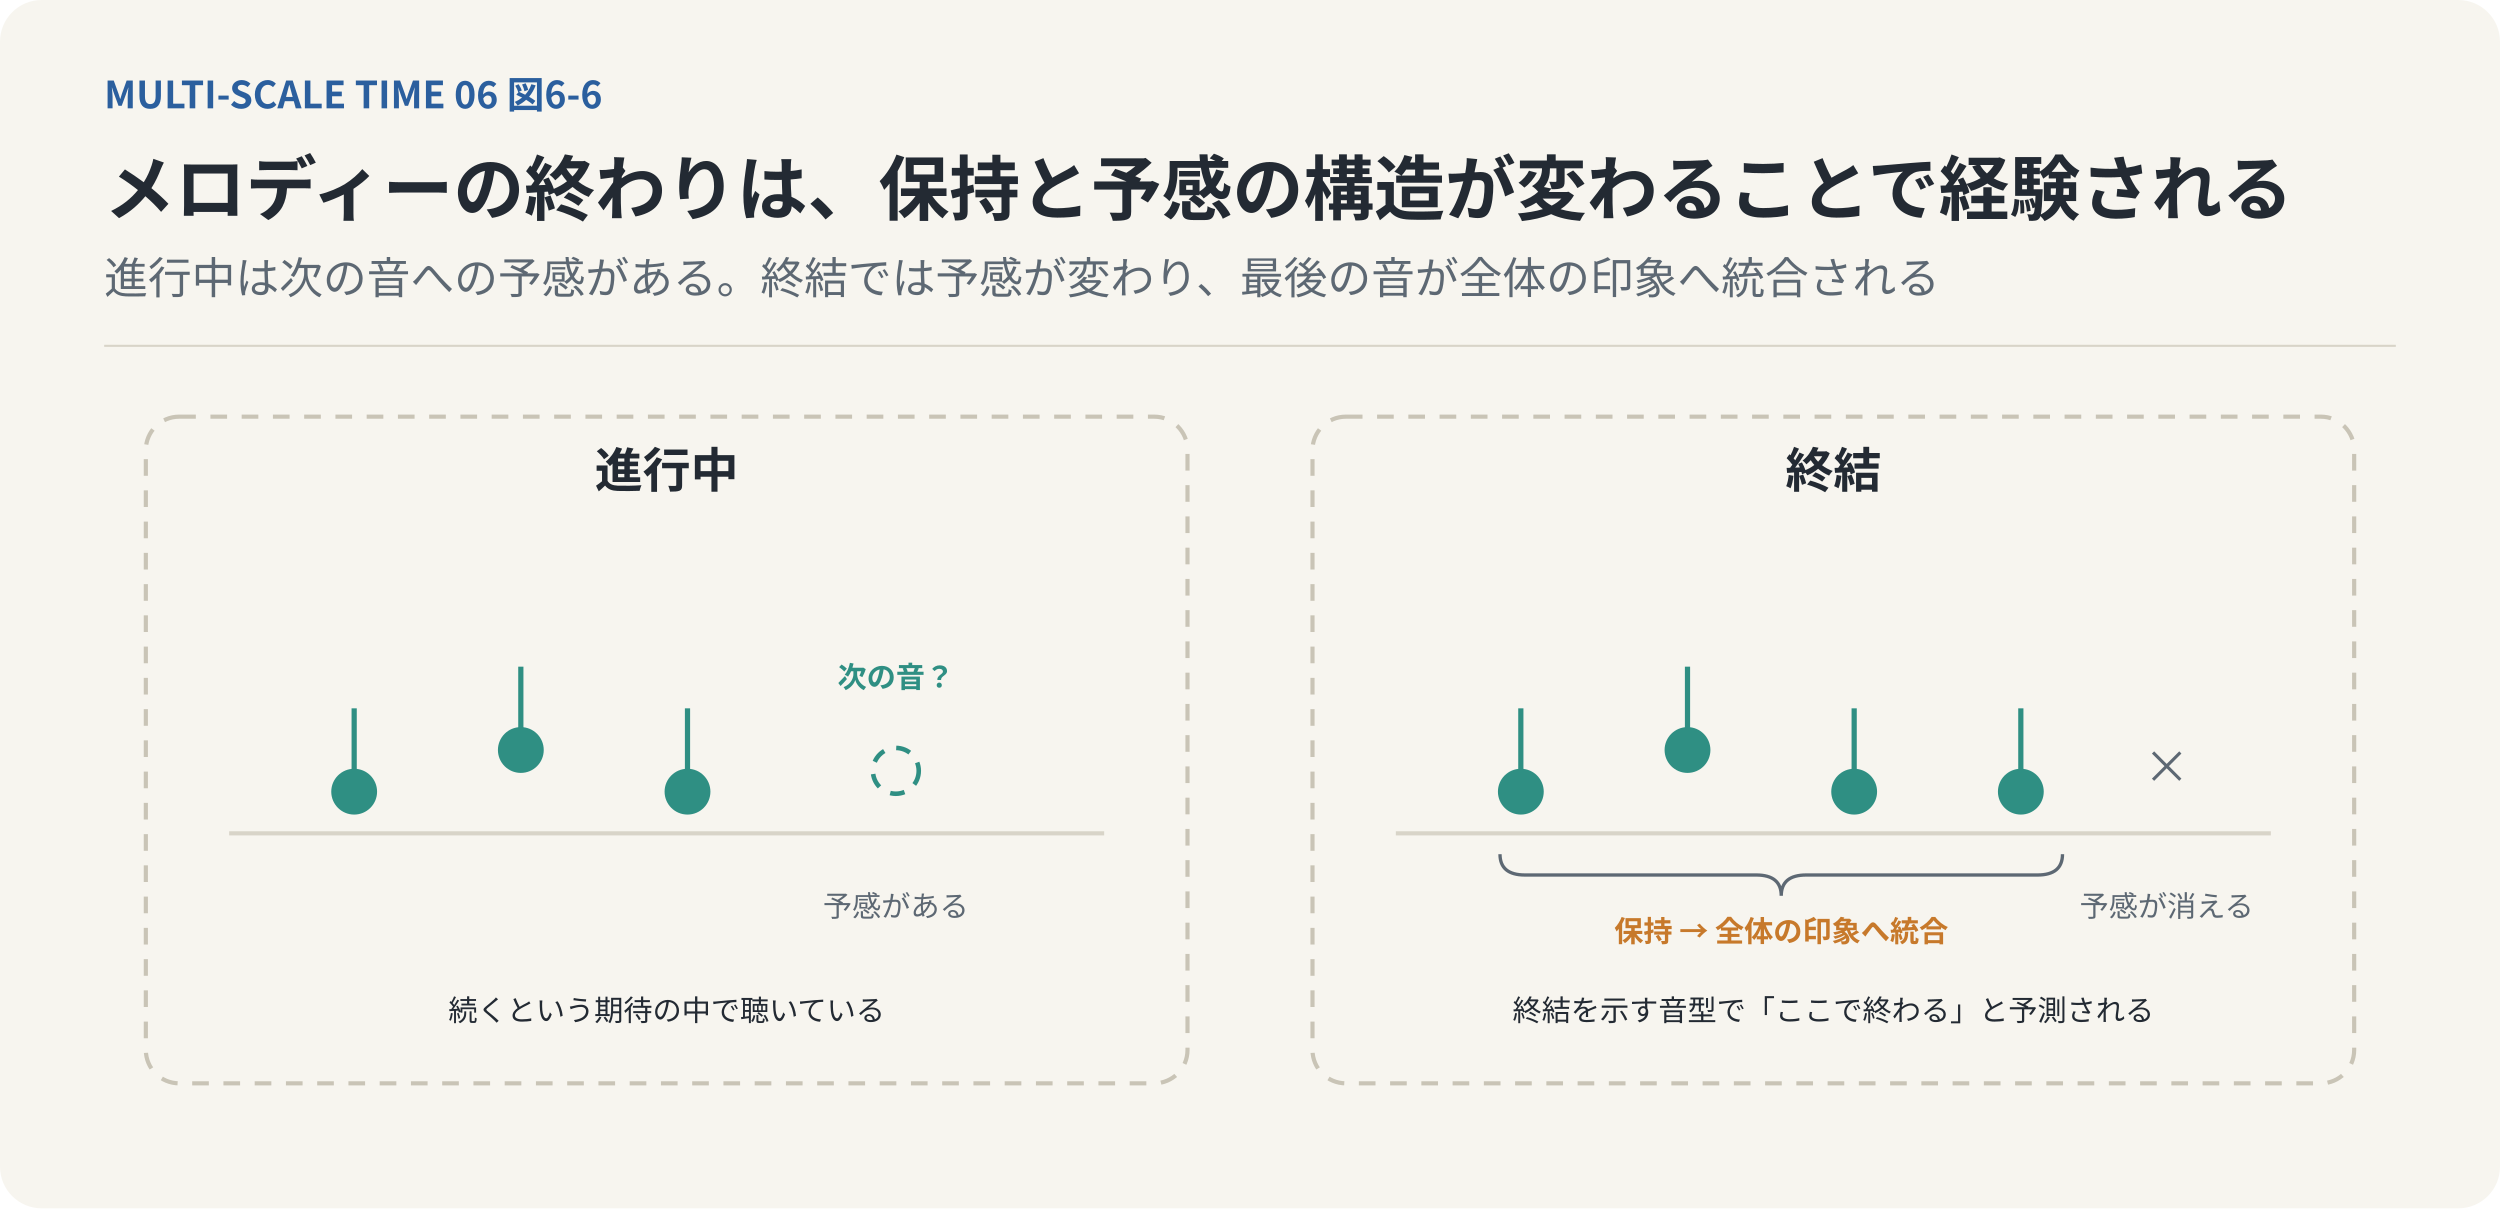
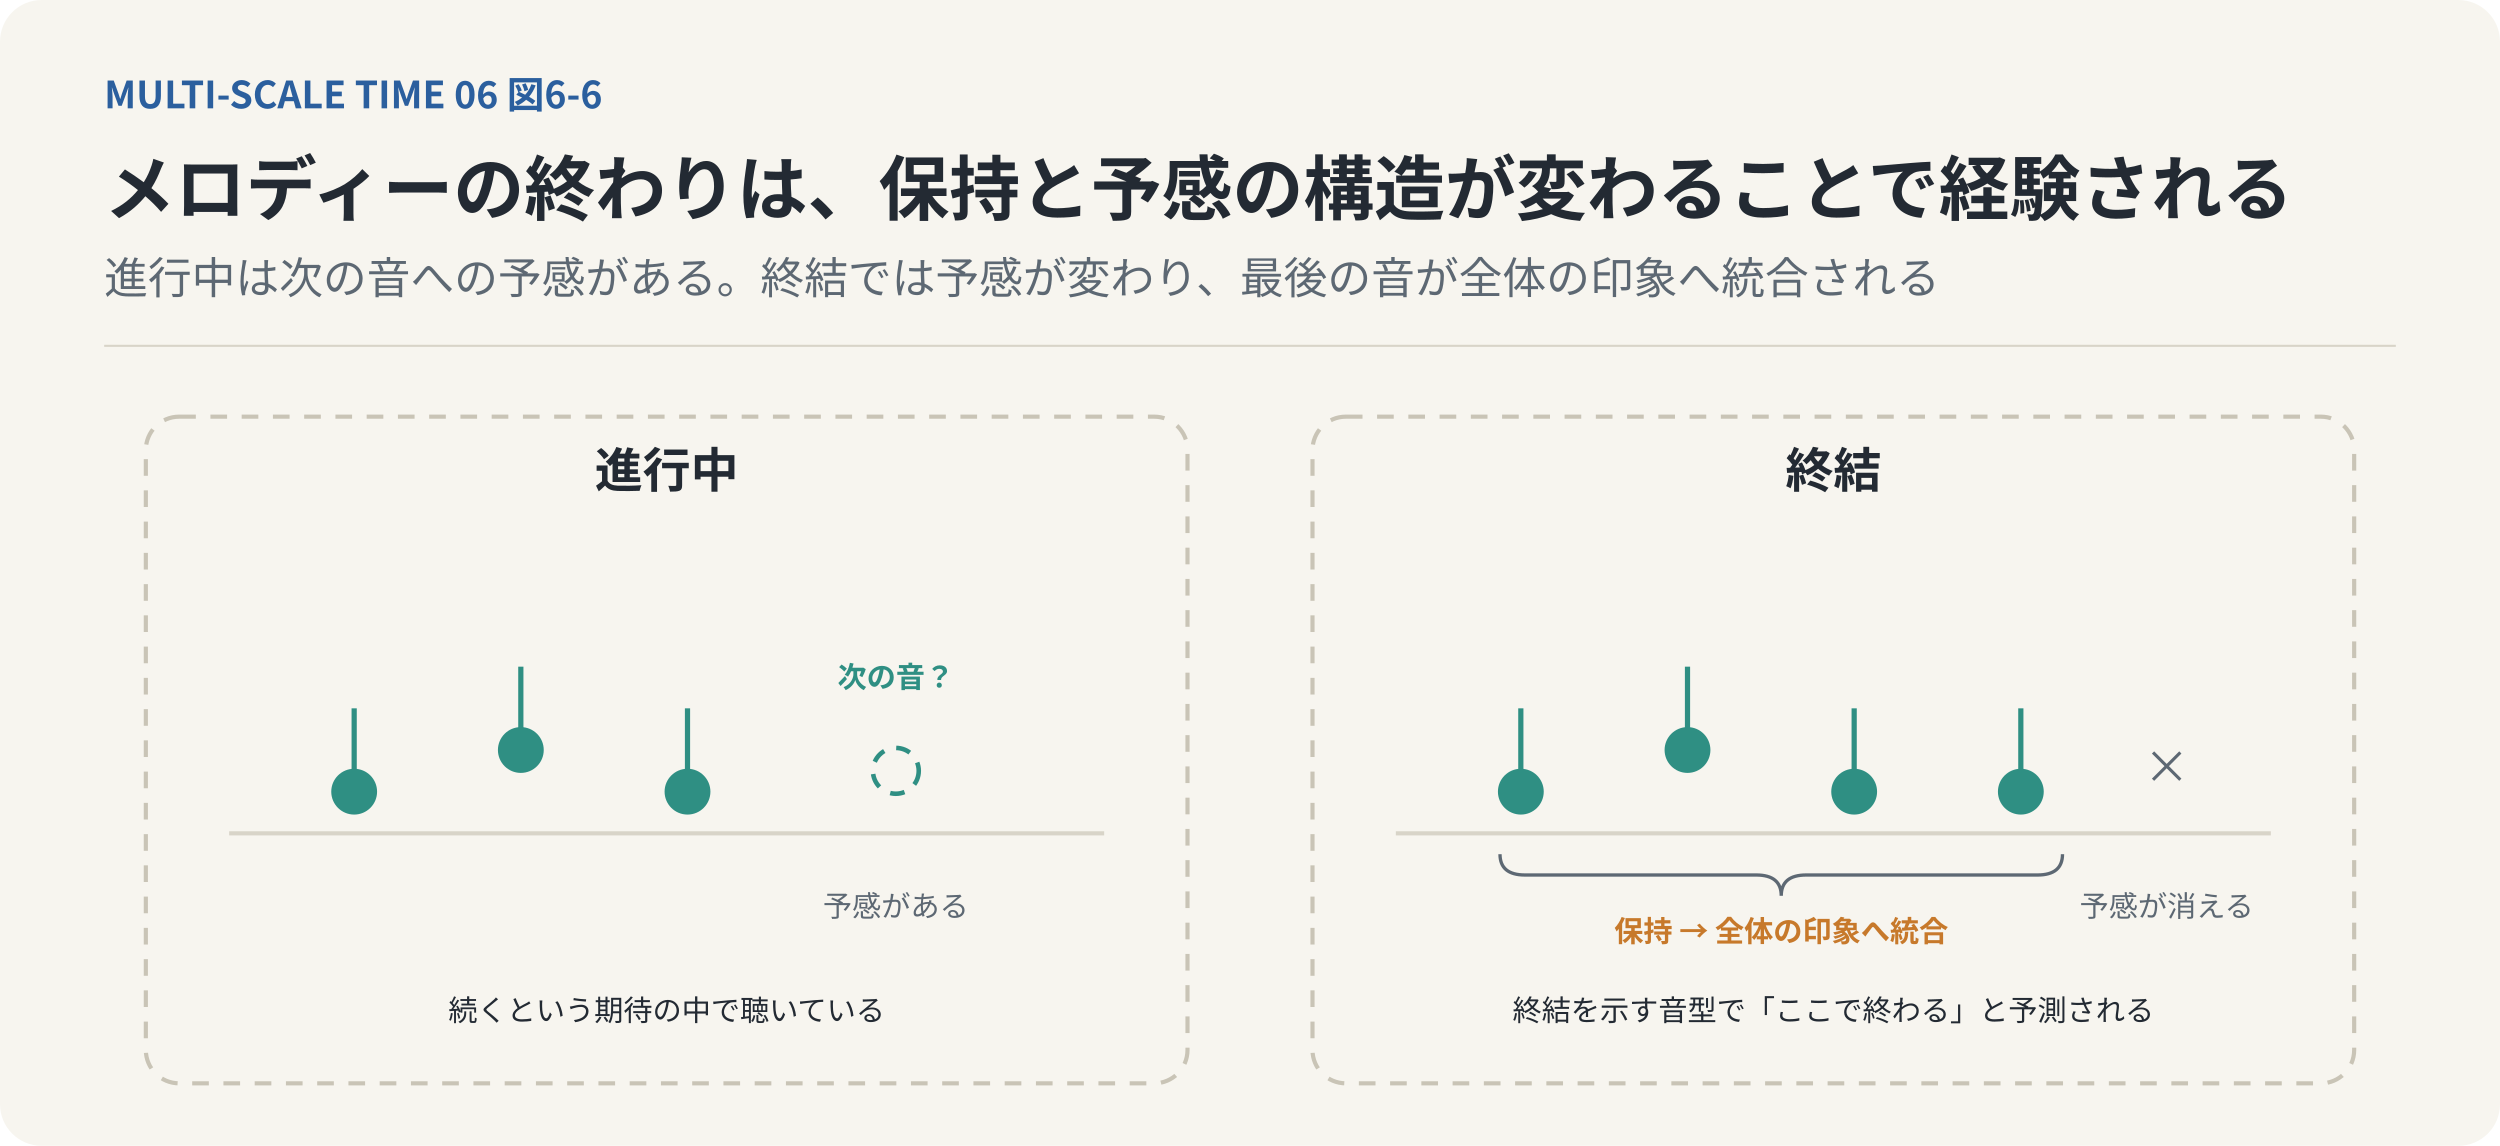
- <svg xmlns="http://www.w3.org/2000/svg" width="1200" height="580" viewBox="0 0 1200 580" role="img" aria-labelledby="title desc">
-   <defs>
-     <marker id="arrow" markerWidth="10" markerHeight="10" refX="8" refY="5" orient="auto-start-reverse">
-       <path d="M1,1 L9,5 L1,9" fill="none" stroke="#5d6873" stroke-width="1.4" />
-     </marker>
-     <marker id="arrow-blue" markerWidth="10" markerHeight="10" refX="8" refY="5" orient="auto-start-reverse">
-       <path d="M1,1 L9,5 L1,9" fill="none" stroke="#2b5f9e" stroke-width="1.4" />
-     </marker>
-     <marker id="arrow-amber" markerWidth="10" markerHeight="10" refX="8" refY="5" orient="auto-start-reverse">
-       <path d="M1,1 L9,5 L1,9" fill="none" stroke="#c7792b" stroke-width="1.4" />
-     </marker>
-     <marker id="arrow-teal" markerWidth="10" markerHeight="10" refX="8" refY="5" orient="auto-start-reverse">
-       <path d="M1,1 L9,5 L1,9" fill="none" stroke="#2f8f83" stroke-width="1.4" />
-     </marker>
-   </defs>
-   <rect width="1200" height="580" rx="20" fill="#f7f5ef" />
+ <svg xmlns="http://www.w3.org/2000/svg" width="1200" height="550" viewBox="0 0 1200 550" role="img" aria-labelledby="title desc">
+   <defs />
+   <rect width="1200" height="550" rx="20" fill="#f7f5ef" />
  <g font-family="system-ui, -apple-system, &quot;Hiragino Kaku Gothic ProN&quot;, &quot;Noto Sans CJK JP&quot;, Meiryo, sans-serif">
    <text x="50.0" y="52.0" fill="#2b5f9e" font-size="18" text-anchor="start" font-weight="700">MULTI-SCALE TIME     06     図6-6</text>
    <text x="50.0" y="103.0" fill="#232a33" font-size="34" text-anchor="start" font-weight="700">メロディーの終わりは、保持と予感の構造が変わることで経験される</text>
    <text x="50.0" y="141.0" fill="#5d6873" font-size="21" text-anchor="start" font-weight="400">進行中は次の音への予感がある。終結では予感が変わり、最後の音が全体の印象へ統合される</text>
    <line x1="50.0" y1="166.0" x2="1150.0" y2="166.0" stroke="#d8d4c8" stroke-width="1" />
    <rect x="70.0" y="200.0" width="500.0" height="320.0" rx="16" fill="none" stroke="#c9c4b6" stroke-width="2" stroke-dasharray="8 7" />
    <text x="320.0" y="234.0" fill="#232a33" font-size="23" text-anchor="middle" font-weight="700">進行中</text>
    <line x1="110.0" y1="400.0" x2="530.0" y2="400.0" stroke="#d8d4c8" stroke-width="2" />
    <circle cx="170.0" cy="380.0" r="11" fill="#2f8f83" />
    <line x1="170.0" y1="380.0" x2="170.0" y2="340.0" stroke="#2f8f83" stroke-width="2.5" />
    <circle cx="250.0" cy="360.0" r="11" fill="#2f8f83" />
    <line x1="250.0" y1="360.0" x2="250.0" y2="320.0" stroke="#2f8f83" stroke-width="2.5" />
    <circle cx="330.0" cy="380.0" r="11" fill="#2f8f83" />
    <line x1="330.0" y1="380.0" x2="330.0" y2="340.0" stroke="#2f8f83" stroke-width="2.5" />
    <circle cx="430.0" cy="370.0" r="11" fill="none" stroke="#2f8f83" stroke-width="2.2" stroke-dasharray="7 6" />
    <text x="430.0" y="330.0" fill="#2f8f83" font-size="14" text-anchor="middle" font-weight="700">次の音？</text>
    <text x="430.0" y="440.0" fill="#5d6873" font-size="14" text-anchor="middle" font-weight="400">予感がある</text>
    <text x="320.0" y="490.0" fill="#232a33" font-size="14" text-anchor="middle" font-weight="400">続くという期待の中で聴いている</text>
    <rect x="630.0" y="200.0" width="500.0" height="320.0" rx="16" fill="none" stroke="#c9c4b6" stroke-width="2" stroke-dasharray="8 7" />
    <text x="880.0" y="234.0" fill="#232a33" font-size="23" text-anchor="middle" font-weight="700">終結</text>
    <line x1="670.0" y1="400.0" x2="1090.0" y2="400.0" stroke="#d8d4c8" stroke-width="2" />
    <circle cx="730.0" cy="380.0" r="11" fill="#2f8f83" />
    <line x1="730.0" y1="380.0" x2="730.0" y2="340.0" stroke="#2f8f83" stroke-width="2.5" />
    <circle cx="810.0" cy="360.0" r="11" fill="#2f8f83" />
    <line x1="810.0" y1="360.0" x2="810.0" y2="320.0" stroke="#2f8f83" stroke-width="2.5" />
    <circle cx="890.0" cy="380.0" r="11" fill="#2f8f83" />
    <line x1="890.0" y1="380.0" x2="890.0" y2="340.0" stroke="#2f8f83" stroke-width="2.5" />
    <circle cx="970.0" cy="380.0" r="11" fill="#2f8f83" />
    <line x1="970.0" y1="380.0" x2="970.0" y2="340.0" stroke="#2f8f83" stroke-width="2.5" />
    <text x="1040.0" y="376.0" fill="#5d6873" font-size="22" text-anchor="middle" font-weight="400">×</text>
    <text x="1040.0" y="440.0" fill="#5d6873" font-size="14" text-anchor="middle" font-weight="400">予感が消える</text>
    <path d="M 720.0 410.0 Q 720.0 420.0 732.0 420.0 L 843.0 420.0 Q 855.0 420.0 855.0 430.0 Q 855.0 420.0 867.0 420.0 L 978.0 420.0 Q 990.0 420.0 990.0 410.0" fill="none" stroke="#5d6873" stroke-width="1.6" />
    <text x="855.0" y="452.0" fill="#c7792b" font-size="14" text-anchor="middle" font-weight="700">保持 → 全体の印象へ統合</text>
    <text x="880.0" y="490.0" fill="#232a33" font-size="14" text-anchor="middle" font-weight="400">終結を示す音型で「ここで終わる」と予測される</text>
  </g>
</svg>
